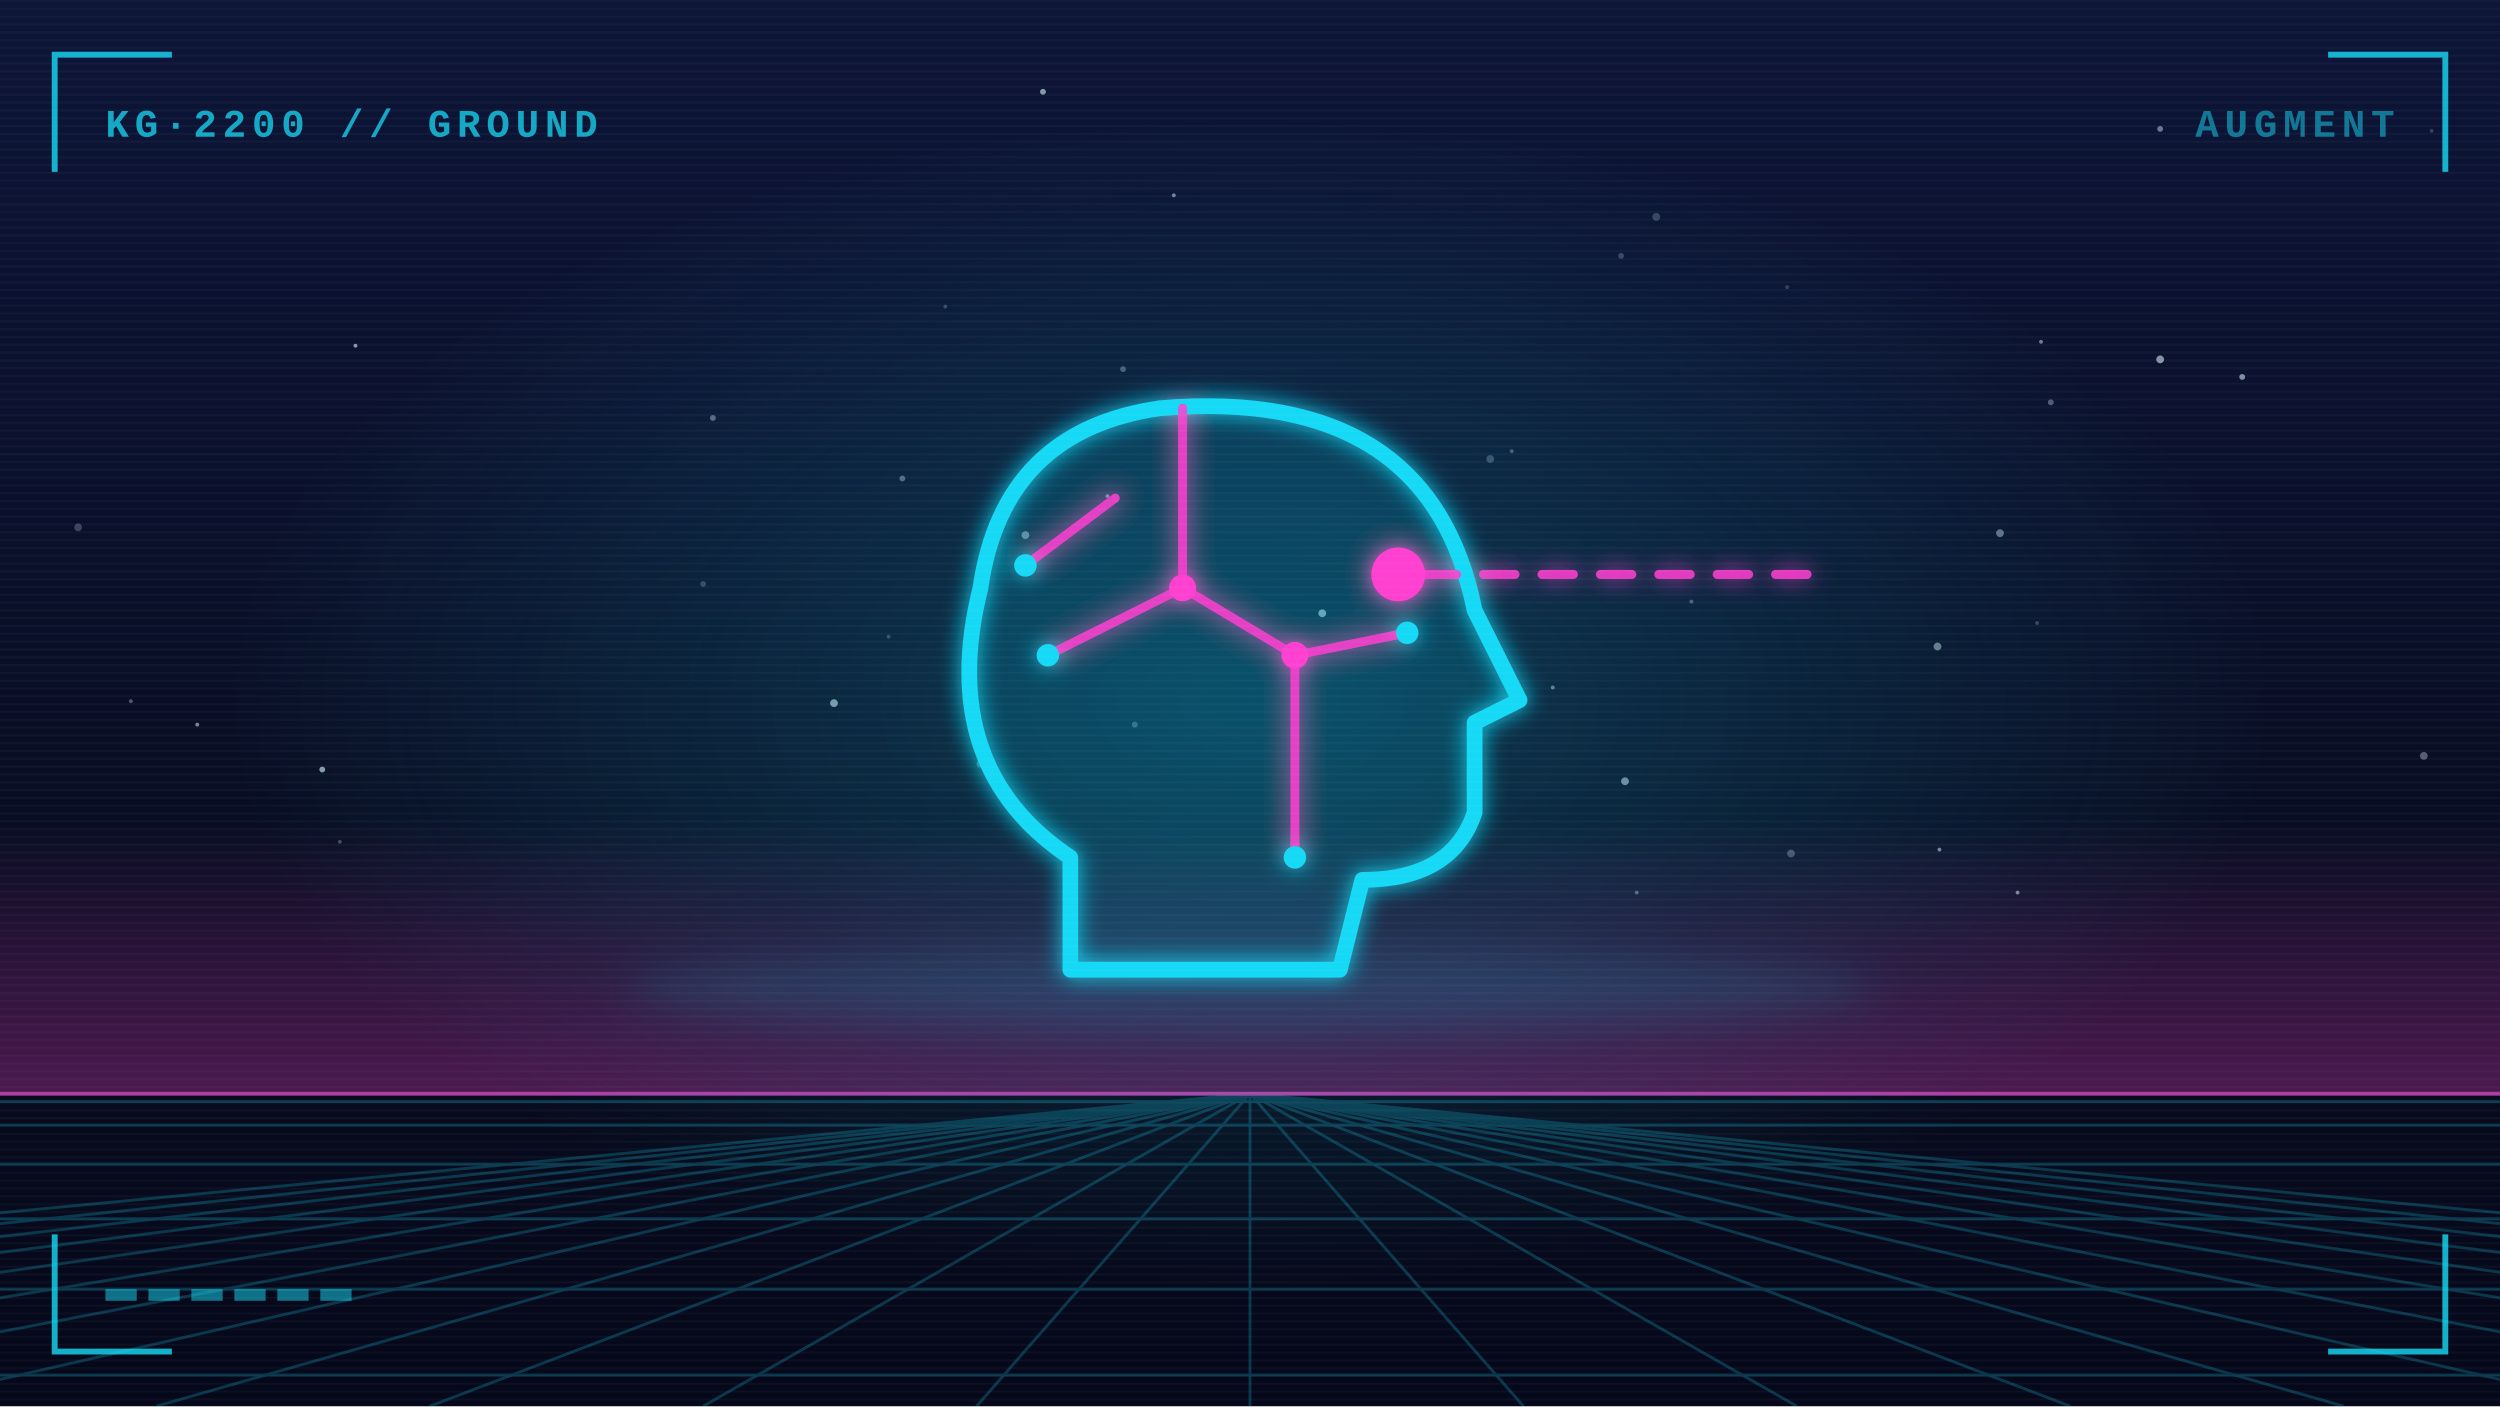
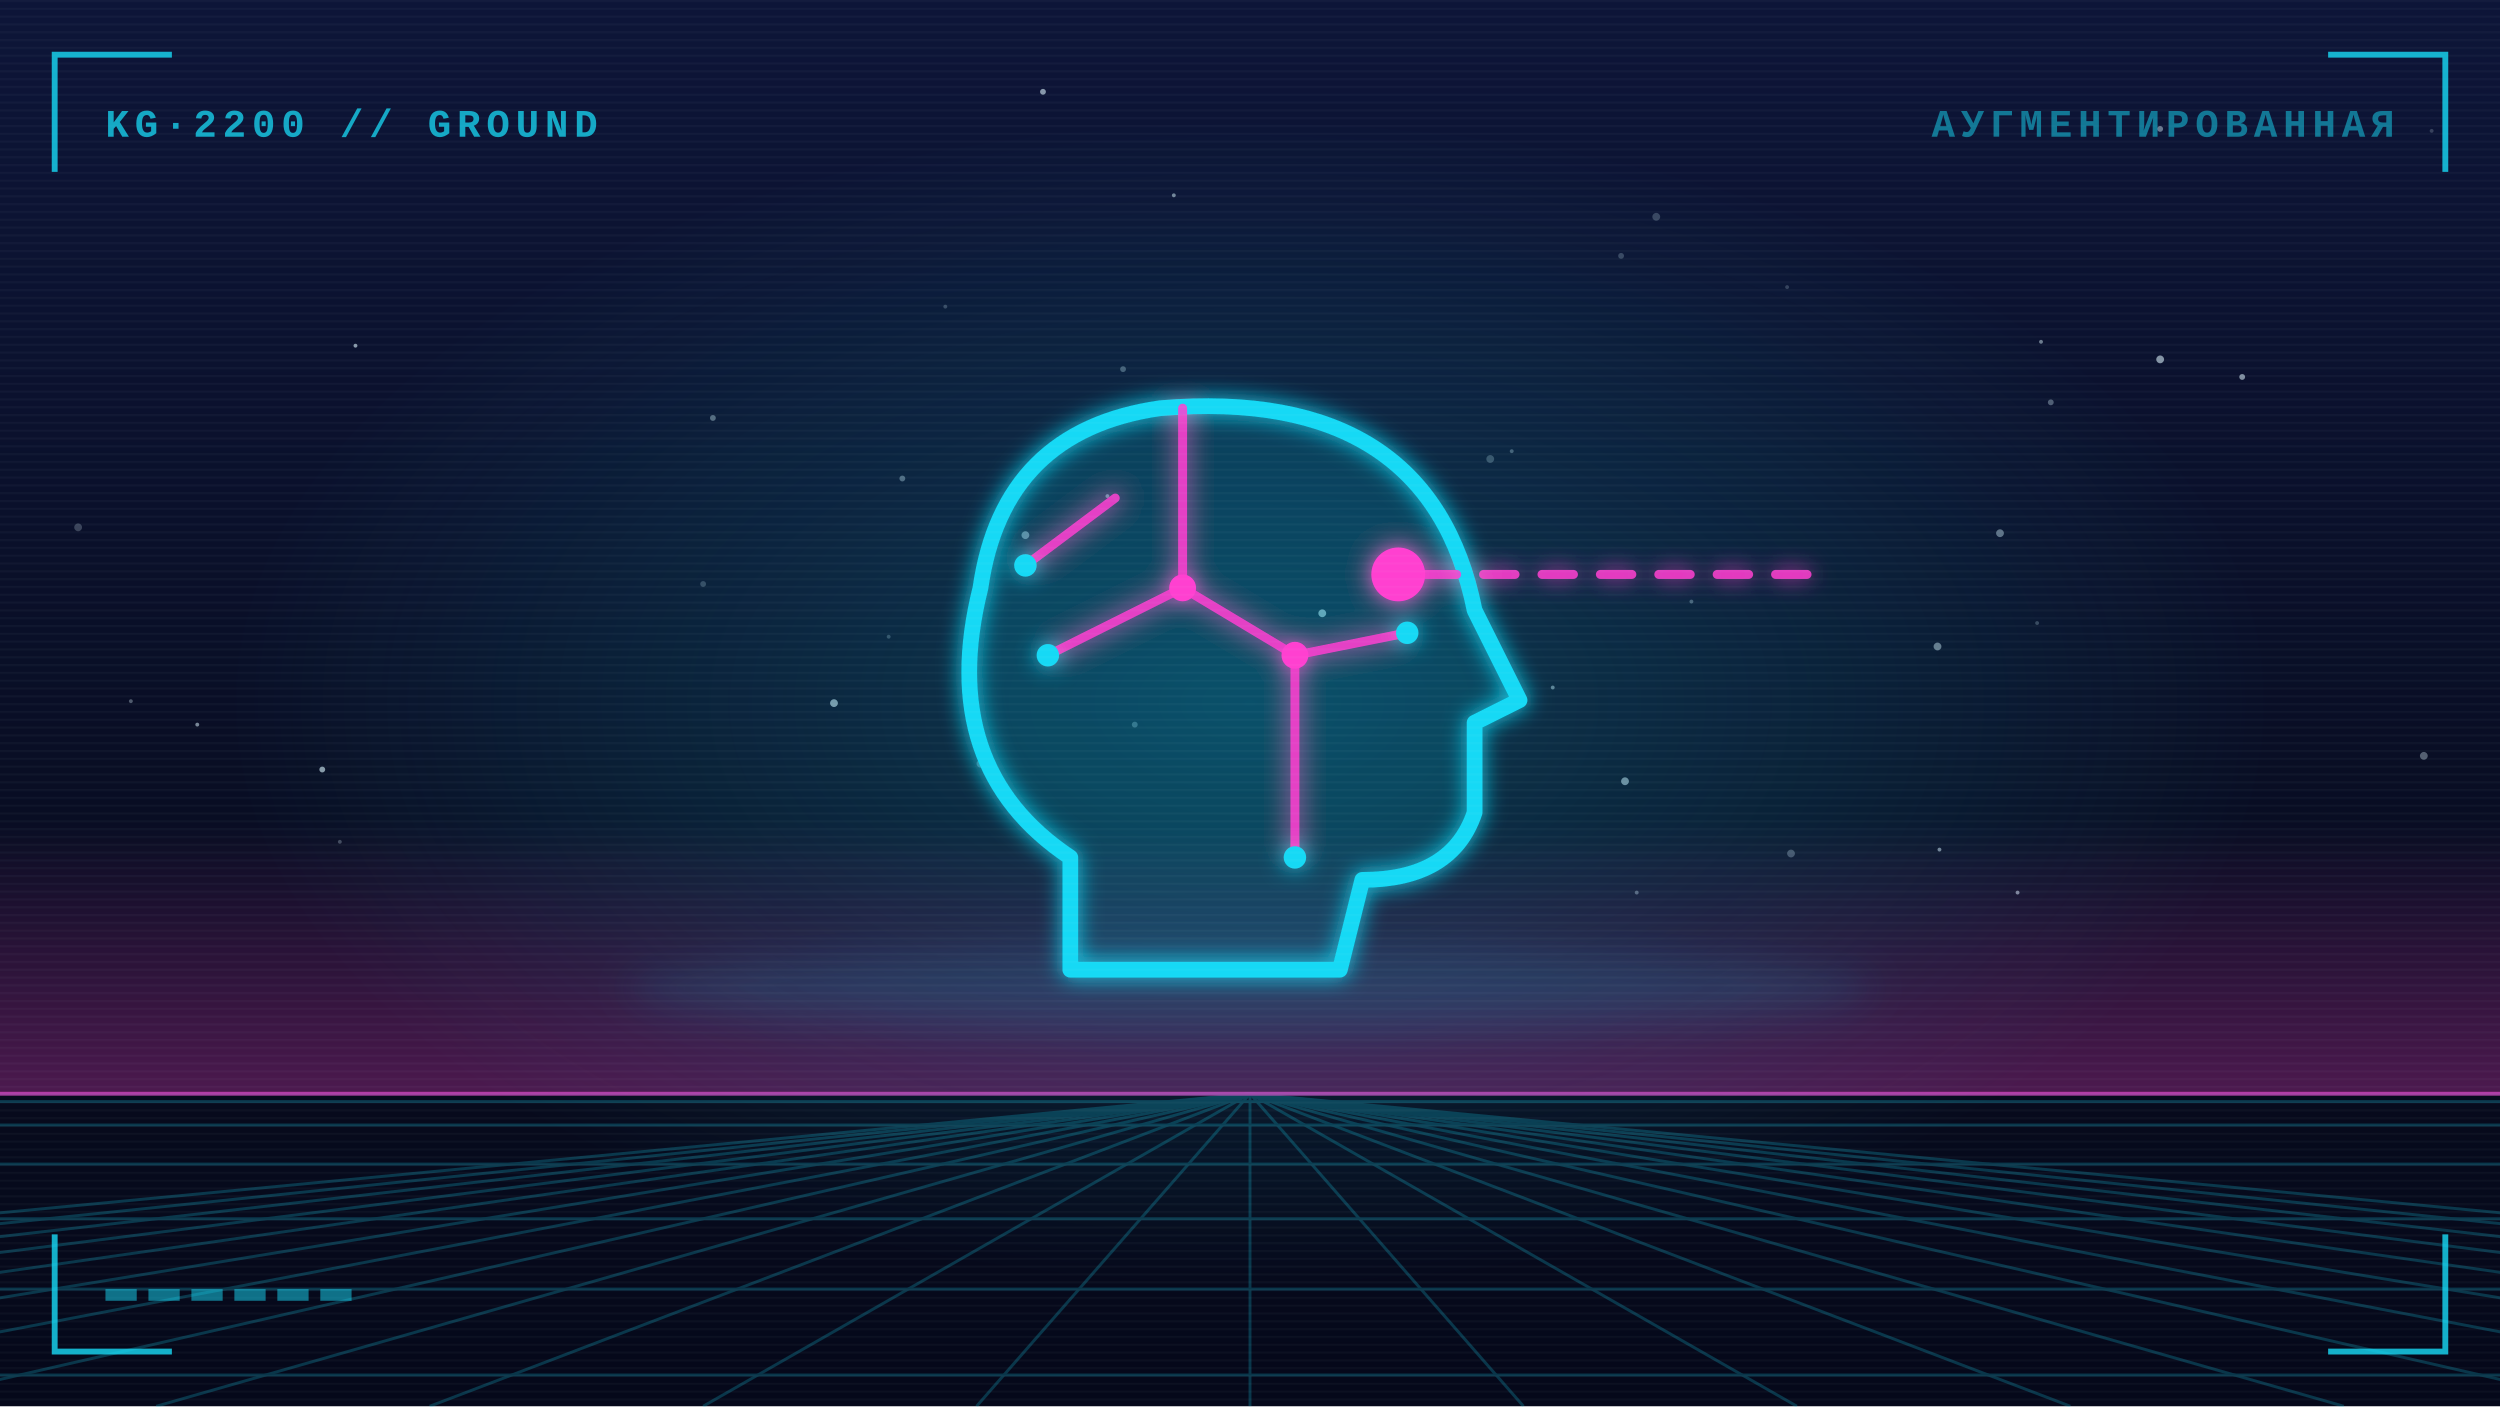
<svg xmlns="http://www.w3.org/2000/svg" viewBox="0 0 1280 720" width="1280" height="720">
  <defs>
    <linearGradient id="bg" x1="0" y1="0" x2="0" y2="1">
      <stop offset="0" stop-color="#0d1538" />
      <stop offset=".75" stop-color="#070b1d" />
      <stop offset="1" stop-color="#05081a" />
    </linearGradient>
    <radialGradient id="halo" cx=".5" cy=".5" r=".5">
      <stop offset="0" stop-color="#18d9f5" stop-opacity=".22" />
      <stop offset="1" stop-color="#18d9f5" stop-opacity="0" />
    </radialGradient>
    <linearGradient id="hz" x1="0" y1="0" x2="0" y2="1">
      <stop offset="0" stop-color="#ff3fd0" stop-opacity="0" />
      <stop offset="1" stop-color="#ff3fd0" stop-opacity=".28" />
    </linearGradient>
    <pattern id="scan" width="4" height="4" patternUnits="userSpaceOnUse">
      <rect width="4" height="1" fill="#dff6ff" opacity=".035" />
    </pattern>
    <filter id="bl" x="-20%" y="-20%" width="140%" height="140%">
      <feGaussianBlur stdDeviation="6" />
    </filter>
    <filter id="bl2" x="-20%" y="-50%" width="140%" height="200%">
      <feGaussianBlur stdDeviation="10" />
    </filter>
    <filter id="neon" x="-10%" y="-10%" width="120%" height="120%">
      <feGaussianBlur stdDeviation="5" result="b" />
      <feMerge>
        <feMergeNode in="b" />
        <feMergeNode in="SourceGraphic" />
      </feMerge>
    </filter>
    <style>.m{fill:rgba(24,217,245,.07);stroke:#18d9f5;stroke-width:7;stroke-linejoin:round;stroke-linecap:round}.a{fill:rgba(255,63,208,.14);stroke:#ff3fd0;stroke-width:6;stroke-linejoin:round;stroke-linecap:round}.t{fill:none;stroke:#18d9f5;stroke-width:3.5;stroke-linecap:round;opacity:.6}.ta{fill:none;stroke:#ff3fd0;stroke-width:4;stroke-linecap:round;opacity:.85}.f{fill:#18d9f5}.fa{fill:#ff3fd0}.n{fill:none}.w5{stroke-width:5}.w8{stroke-width:8}.w12{stroke-width:12}.w14{stroke-width:14}.o3{opacity:.3}.o4{opacity:.4}.o5{opacity:.45}.o6{opacity:.6}.dash{stroke-dasharray:14 12}.glow{filter:url(#bl);opacity:.7}.sea{fill:#070b1d;opacity:.82}.dk{fill:#070b1d}.hint{opacity:.22;filter:url(#bl2)}.hud{font:600 20px Consolas,"Courier New",monospace;letter-spacing:3px;fill:#18d9f5}</style>
  </defs>
  <rect width="1280" height="720" fill="url(#bg)" />
  <circle cx="360" cy="299" r="1.5" fill="#dff6ff" opacity="0.22" />
  <circle cx="677" cy="314" r="2" fill="#dff6ff" opacity="0.56" />
  <circle cx="1024" cy="273" r="2" fill="#dff6ff" opacity="0.41" />
  <circle cx="484" cy="157" r="1" fill="#dff6ff" opacity="0.22" />
  <circle cx="993" cy="435" r="1" fill="#dff6ff" opacity="0.51" />
  <circle cx="601" cy="100" r="1" fill="#dff6ff" opacity="0.49" />
  <circle cx="575" cy="189" r="1.5" fill="#dff6ff" opacity="0.30" />
  <circle cx="455" cy="326" r="1" fill="#dff6ff" opacity="0.23" />
  <circle cx="917" cy="437" r="2" fill="#dff6ff" opacity="0.28" />
  <circle cx="830" cy="131" r="1.5" fill="#dff6ff" opacity="0.22" />
  <circle cx="365" cy="214" r="1.5" fill="#dff6ff" opacity="0.37" />
  <circle cx="40" cy="270" r="2" fill="#dff6ff" opacity="0.23" />
  <circle cx="848" cy="111" r="2" fill="#dff6ff" opacity="0.22" />
  <circle cx="462" cy="245" r="1.5" fill="#dff6ff" opacity="0.35" />
  <circle cx="502" cy="391" r="2" fill="#dff6ff" opacity="0.31" />
  <circle cx="1245" cy="67" r="1" fill="#dff6ff" opacity="0.20" />
  <circle cx="1106" cy="66" r="1.5" fill="#dff6ff" opacity="0.44" />
  <circle cx="165" cy="394" r="1.5" fill="#dff6ff" opacity="0.60" />
  <circle cx="763" cy="235" r="2" fill="#dff6ff" opacity="0.24" />
  <circle cx="866" cy="308" r="1" fill="#dff6ff" opacity="0.31" />
  <circle cx="774" cy="231" r="1" fill="#dff6ff" opacity="0.30" />
  <circle cx="832" cy="400" r="2" fill="#dff6ff" opacity="0.51" />
  <circle cx="1241" cy="387" r="2" fill="#dff6ff" opacity="0.35" />
  <circle cx="567" cy="254" r="1" fill="#dff6ff" opacity="0.48" />
  <circle cx="67" cy="359" r="1" fill="#dff6ff" opacity="0.33" />
  <circle cx="581" cy="371" r="1.5" fill="#dff6ff" opacity="0.28" />
  <circle cx="795" cy="352" r="1" fill="#dff6ff" opacity="0.44" />
  <circle cx="1033" cy="457" r="1" fill="#dff6ff" opacity="0.52" />
  <circle cx="101" cy="371" r="1" fill="#dff6ff" opacity="0.52" />
  <circle cx="1050" cy="206" r="1.5" fill="#dff6ff" opacity="0.33" />
  <circle cx="182" cy="177" r="1" fill="#dff6ff" opacity="0.59" />
  <circle cx="838" cy="457" r="1" fill="#dff6ff" opacity="0.35" />
  <circle cx="915" cy="147" r="1" fill="#dff6ff" opacity="0.20" />
  <circle cx="174" cy="431" r="1" fill="#dff6ff" opacity="0.26" />
  <circle cx="1043" cy="319" r="1" fill="#dff6ff" opacity="0.23" />
  <circle cx="1148" cy="193" r="1.5" fill="#dff6ff" opacity="0.54" />
  <circle cx="992" cy="331" r="2" fill="#dff6ff" opacity="0.45" />
  <circle cx="427" cy="360" r="2" fill="#dff6ff" opacity="0.57" />
  <circle cx="525" cy="274" r="2" fill="#dff6ff" opacity="0.44" />
  <circle cx="1045" cy="175" r="1" fill="#dff6ff" opacity="0.46" />
  <circle cx="1106" cy="184" r="2" fill="#dff6ff" opacity="0.57" />
  <circle cx="534" cy="47" r="1.5" fill="#dff6ff" opacity="0.58" />
  <rect x="0" y="420" width="1280" height="140" fill="url(#hz)" />
  <g stroke="#18d9f5" stroke-width="1.5" opacity=".22">
    <line x1="640" y1="560" x2="-1040" y2="720" />
    <line x1="640" y1="560" x2="-900" y2="720" />
    <line x1="640" y1="560" x2="-760" y2="720" />
    <line x1="640" y1="560" x2="-620" y2="720" />
    <line x1="640" y1="560" x2="-480" y2="720" />
    <line x1="640" y1="560" x2="-340" y2="720" />
    <line x1="640" y1="560" x2="-200" y2="720" />
    <line x1="640" y1="560" x2="-60" y2="720" />
    <line x1="640" y1="560" x2="80" y2="720" />
    <line x1="640" y1="560" x2="220" y2="720" />
    <line x1="640" y1="560" x2="360" y2="720" />
    <line x1="640" y1="560" x2="500" y2="720" />
    <line x1="640" y1="560" x2="640" y2="720" />
    <line x1="640" y1="560" x2="780" y2="720" />
    <line x1="640" y1="560" x2="920" y2="720" />
    <line x1="640" y1="560" x2="1060" y2="720" />
    <line x1="640" y1="560" x2="1200" y2="720" />
    <line x1="640" y1="560" x2="1340" y2="720" />
    <line x1="640" y1="560" x2="1480" y2="720" />
    <line x1="640" y1="560" x2="1620" y2="720" />
    <line x1="640" y1="560" x2="1760" y2="720" />
    <line x1="640" y1="560" x2="1900" y2="720" />
    <line x1="640" y1="560" x2="2040" y2="720" />
    <line x1="640" y1="560" x2="2180" y2="720" />
    <line x1="640" y1="560" x2="2320" y2="720" />
    <line x1="0" y1="560" x2="1280" y2="560" />
    <line x1="0" y1="564" x2="1280" y2="564" />
    <line x1="0" y1="576" x2="1280" y2="576" />
    <line x1="0" y1="596" x2="1280" y2="596" />
    <line x1="0" y1="624" x2="1280" y2="624" />
    <line x1="0" y1="660" x2="1280" y2="660" />
    <line x1="0" y1="704" x2="1280" y2="704" />
  </g>
  <line x1="0" y1="560" x2="1280" y2="560" stroke="#ff3fd0" stroke-width="2" opacity=".6" />
  <ellipse cx="640" cy="360" rx="520" ry="300" fill="url(#halo)" />
  <ellipse cx="640" cy="506" rx="320" ry="22" fill="#18d9f5" opacity=".12" filter="url(#bl2)" />
  <g transform="translate(640,370) scale(1.15)" filter="url(#neon)">
    <path class="m" d="M-40,-140 Q80,-150 100,-50 L120,-10 L100,0 L100,40 Q90,70 50,70 L40,110 L-80,110 L-80,60 Q-140,20 -120,-60 Q-110,-130 -40,-140 Z" />
    <path class="ta" d="M-30,-140 L-30,-60 L20,-30 L20,60 M-30,-60 L-90,-30 M20,-30 L70,-40 M-60,-100 L-100,-70" />
    <circle class="fa" cx="-30" cy="-60" r="6" />
    <circle class="fa" cx="20" cy="-30" r="6" />
    <circle class="fa" cx="66" cy="-66" r="12" />
    <line class="ta dash" x1="78" y1="-66" x2="250" y2="-66" />
    <circle class="f" cx="20" cy="60" r="5" />
    <circle class="f" cx="-90" cy="-30" r="5" />
    <circle class="f" cx="70" cy="-40" r="5" />
    <circle class="f" cx="-100" cy="-70" r="5" />
  </g>
  <rect width="1280" height="720" fill="url(#scan)" />
  <g fill="none" stroke="#18d9f5" stroke-width="3" opacity=".8">
    <path d="M28,88 L28,28 L88,28" />
    <path d="M1252,88 L1252,28 L1192,28" />
    <path d="M28,632 L28,692 L88,692" />
    <path d="M1252,632 L1252,692 L1192,692" />
  </g>
  <g fill="#18d9f5" opacity=".5">
    <rect x="54" y="660" width="16" height="6" />
    <rect x="76" y="660" width="16" height="6" />
    <rect x="98" y="660" width="16" height="6" />
    <rect x="120" y="660" width="16" height="6" />
    <rect x="142" y="660" width="16" height="6" />
    <rect x="164" y="660" width="16" height="6" />
  </g>
  <text class="hud" x="54" y="70" opacity=".75">KG·2200 // GROUND</text>
-   <text class="hud" x="1226" y="70" text-anchor="end" opacity=".5">AUGMENT</text>
+   <text class="hud" x="1226" y="70" text-anchor="end" opacity=".5">АУГМЕНТИРОВАННАЯ</text>
</svg>
